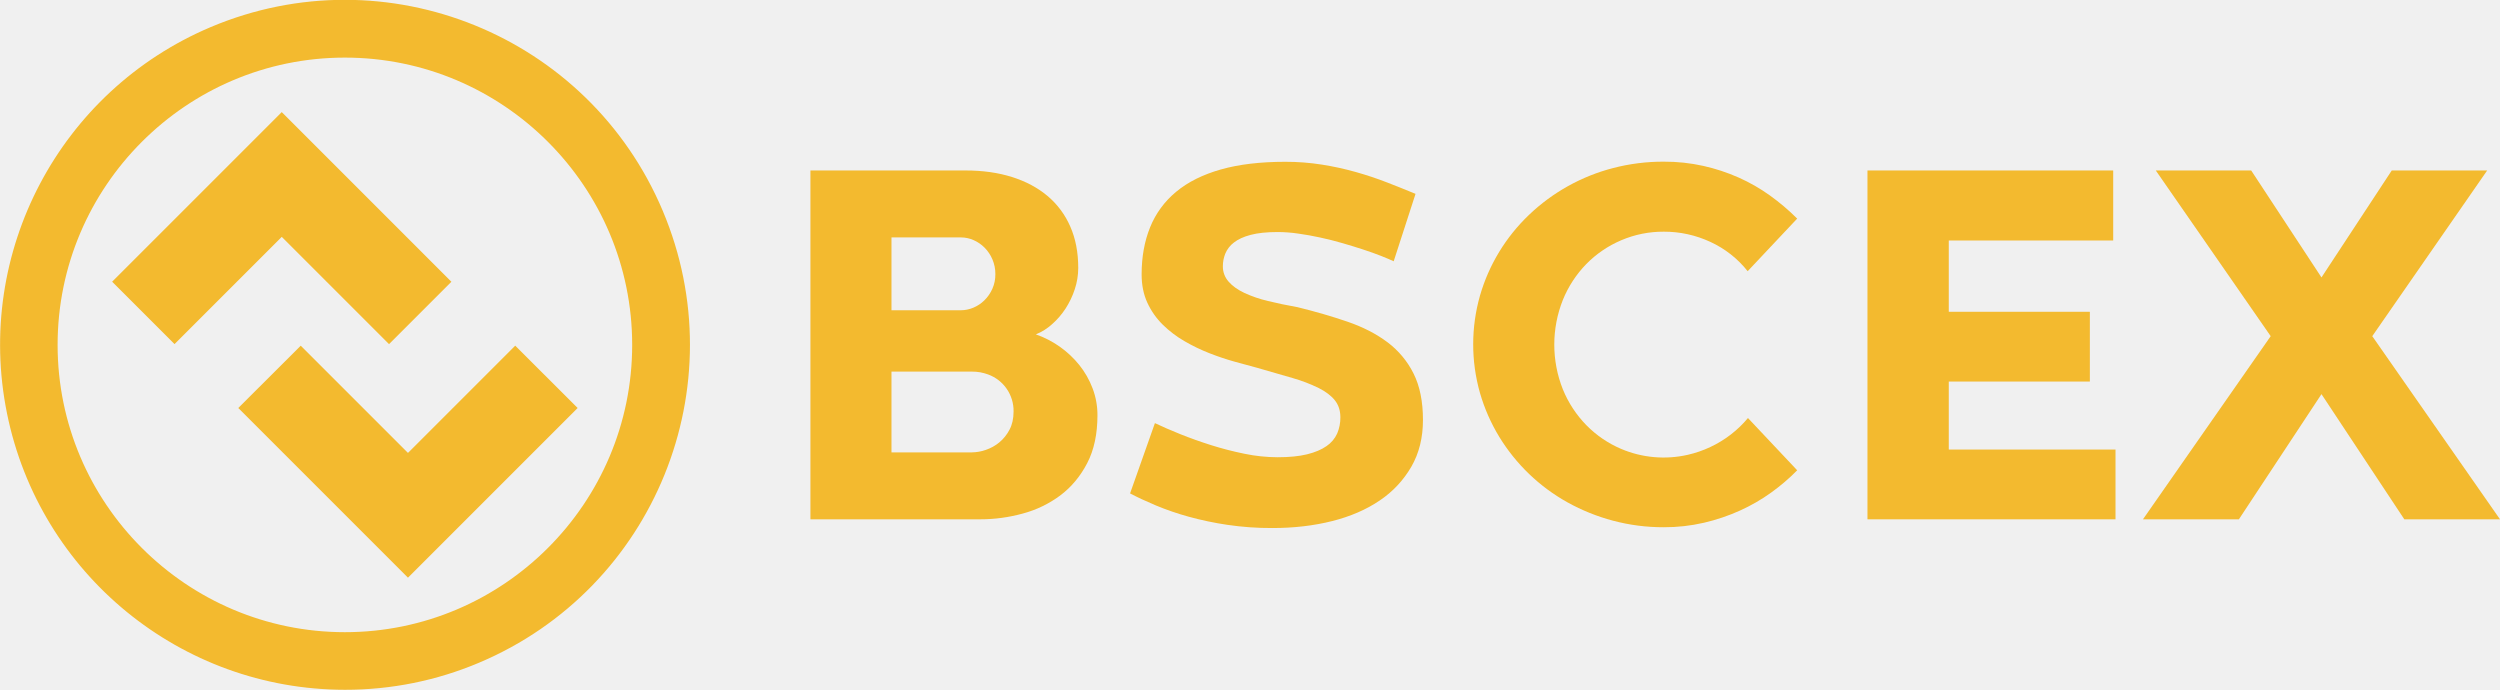
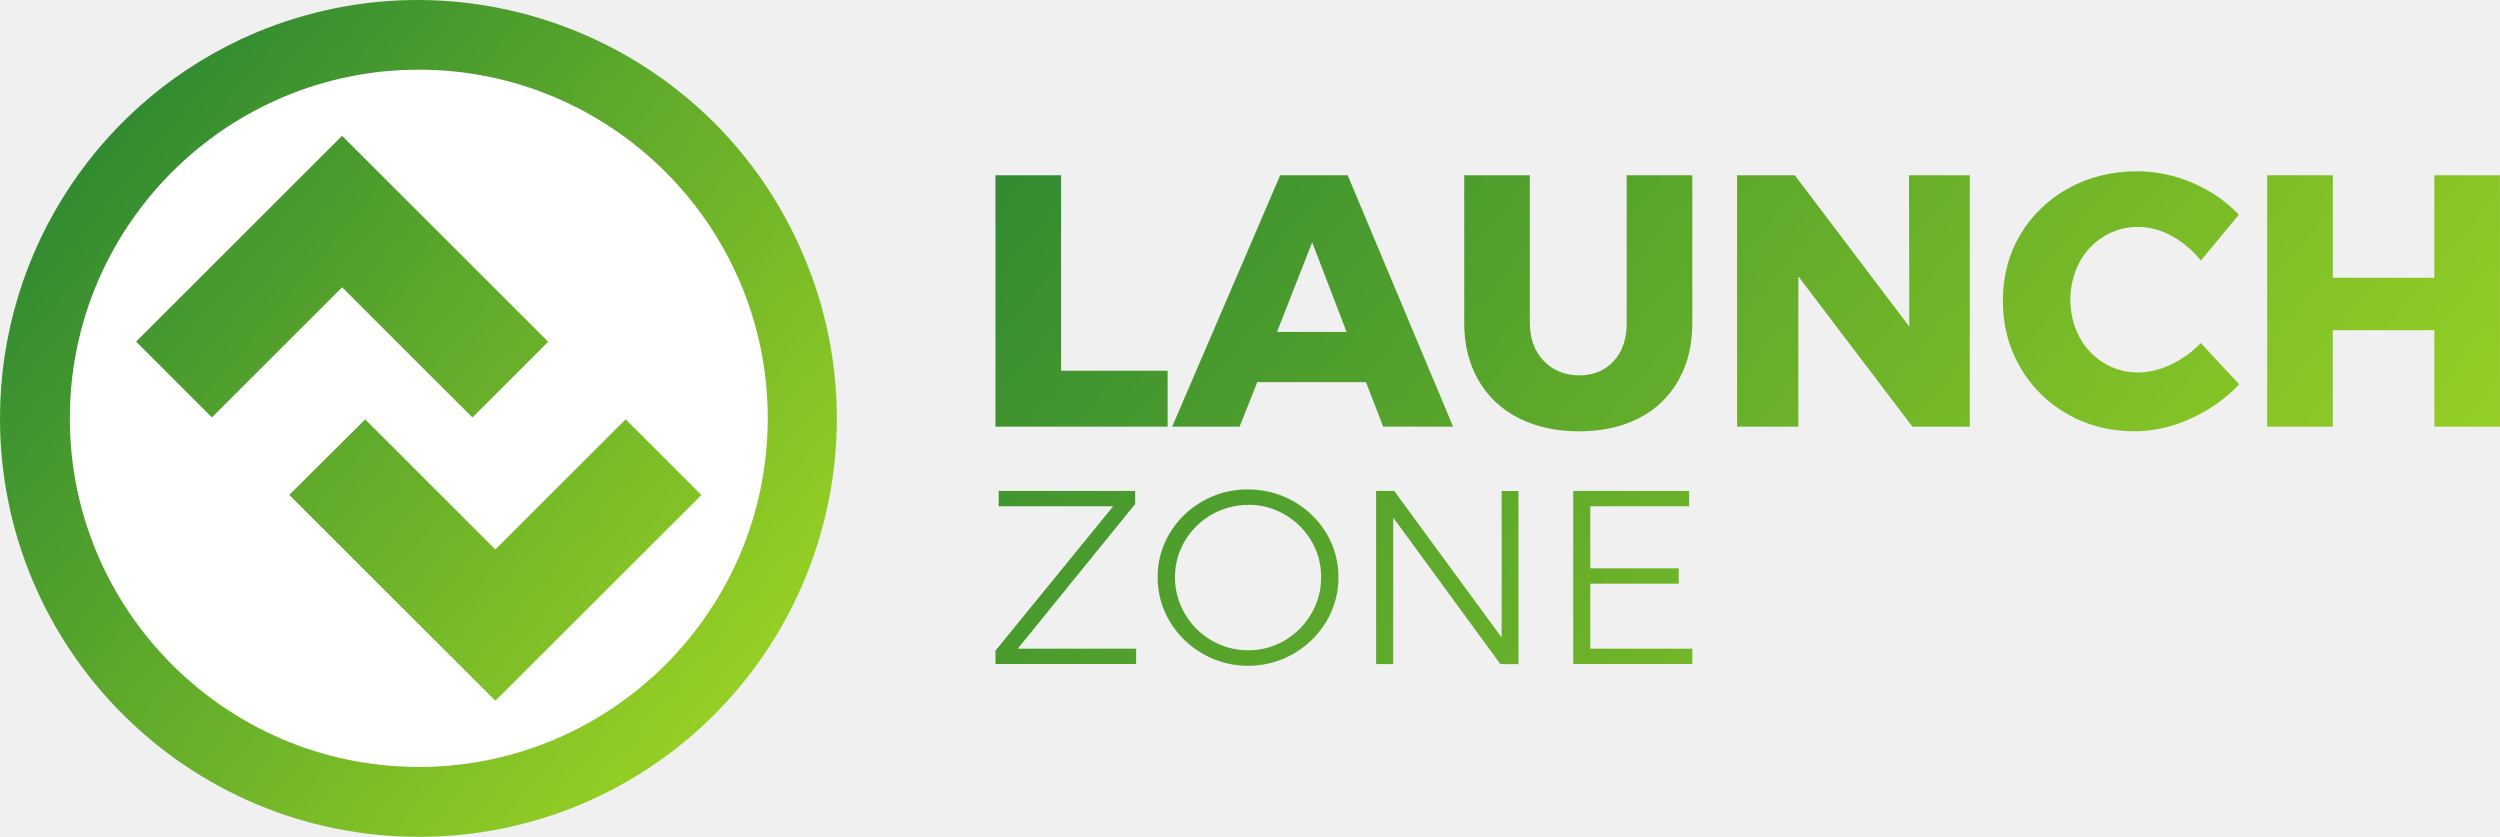
- <svg xmlns="http://www.w3.org/2000/svg" viewBox="0 0 3051.27 841.89">
+ <svg xmlns="http://www.w3.org/2000/svg" xmlns:xlink="http://www.w3.org/1999/xlink" viewBox="0 0 1550.54 519.03">
  <defs>
-     <style>.cls-1{fill:#f3ba2f;}</style>
+     <style>.cls-1{fill:#fff;}.cls-2{fill:url(#linear-gradient);}.cls-3{fill:url(#linear-gradient-2);}</style>
+     <linearGradient id="linear-gradient" x1="60.64" y1="92.67" x2="458.4" y2="426.43" gradientUnits="userSpaceOnUse">
+       <stop offset="0" stop-color="#328b31" />
+       <stop offset="1" stop-color="#96cf24" />
+     </linearGradient>
+     <linearGradient id="linear-gradient-2" x1="735.54" y1="-32.09" x2="1359.91" y2="491.81" xlink:href="#linear-gradient" />
  </defs>
  <g id="Layer_2" data-name="Layer 2">
    <g id="Layer_1-2" data-name="Layer 1">
-       <path class="cls-1" d="M989.14,633.83V208.06h189.4q31.31,0,56.66,8t43.36,23.16a101.49,101.49,0,0,1,27.71,37.26Q1316,298.53,1316,327a82.78,82.78,0,0,1-4.22,26,101,101,0,0,1-11.27,23.64A93.28,93.28,0,0,1,1284,395.74a66.56,66.56,0,0,1-19.72,12.37,118.24,118.24,0,0,1,52.91,37.25,104.26,104.26,0,0,1,16.27,28.49,91.7,91.7,0,0,1,6,32.87q0,34.46-12.52,58.55t-32.71,39.29a135,135,0,0,1-45.87,22.22,195.33,195.33,0,0,1-52,7.05Zm98.92-255.15h84.53a39.48,39.48,0,0,0,15.34-3.13,42.5,42.5,0,0,0,13.46-8.92,46.42,46.42,0,0,0,9.71-13.93,42.9,42.9,0,0,0,3.75-18.16,44.72,44.72,0,0,0-3.6-18,45.68,45.68,0,0,0-9.54-14.25,43.78,43.78,0,0,0-13.47-9.23,37.91,37.91,0,0,0-15.34-3.29h-84.84Zm98.31,173.44a52.85,52.85,0,0,0,16.74-3,52.07,52.07,0,0,0,16.44-9.07,50.05,50.05,0,0,0,12.52-15.5q5-9.39,5-22.23A47.26,47.26,0,0,0,1205.93,457a55.46,55.46,0,0,0-19.56-3.45h-98.31v98.62Z" />
-       <path class="cls-1" d="M1409.58,516.43q13.14,6.27,31,13.46t37.73,13.46A399.51,399.51,0,0,0,1519,553.84a202,202,0,0,0,40.23,4.23q21.6,0,36.16-3.6t23.64-10a37,37,0,0,0,13-15.34,49,49,0,0,0,3.91-19.88q0-12.21-6.73-20.66t-19.72-15a194.64,194.64,0,0,0-31.93-12.21q-18.94-5.64-43.36-12.52-11.91-3.13-27.08-7.36a323.62,323.62,0,0,1-30.84-10.33,219.84,219.84,0,0,1-30.52-14.72,130.44,130.44,0,0,1-26.61-20.19,91.17,91.17,0,0,1-18.79-26.76q-7-15.18-7-34.6,0-31.94,10.33-57.44a108.69,108.69,0,0,1,31.78-43.36q21.43-17.85,54.47-27.24t78.73-9.39a284.71,284.71,0,0,1,44.77,3.44,359.67,359.67,0,0,1,41.48,9.08q19.88,5.64,38,12.68t34.75,13.93L1701,318.89q-6-2.82-15.5-6.58t-21.44-7.67q-11.91-3.9-25.36-7.82t-27.24-6.89q-13.77-3-27.08-4.85a177.48,177.48,0,0,0-24.88-1.88q-20,0-33,3.44T1506,296a32.66,32.66,0,0,0-10.49,13.47,41.35,41.35,0,0,0-3,15.34,27.73,27.73,0,0,0,7,18.94q7.05,8,19.26,13.77a151.49,151.49,0,0,0,28.8,9.86q16.59,4.08,36,7.51,33.18,8.15,61.36,17.85t48.53,25A107.44,107.44,0,0,1,1725.3,456q11.43,22.86,11.43,56.66,0,32.25-14.09,56.82A124.73,124.73,0,0,1,1684,610.82q-24.59,16.74-58.23,25.2T1553,644.47a365.88,365.88,0,0,1-55.1-3.91,398.35,398.35,0,0,1-47.43-10,336.84,336.84,0,0,1-39.6-13.62q-17.85-7.51-31.62-14.71Z" />
-       <path class="cls-1" d="M2193.49,574a245.52,245.52,0,0,1-31.62,27.08,220.78,220.78,0,0,1-38.2,22.07,236.9,236.9,0,0,1-44,14.87,213.85,213.85,0,0,1-49,5.48,238.06,238.06,0,0,1-62-8,242.39,242.39,0,0,1-55.57-22.39,227,227,0,0,1-83.28-80,220.07,220.07,0,0,1-23.47-53.38,217.27,217.27,0,0,1,0-119,219.9,219.9,0,0,1,23.47-53.38,222.27,222.27,0,0,1,36.32-45.08,233.37,233.37,0,0,1,102.53-57.13,242.36,242.36,0,0,1,62-7.83,218.3,218.3,0,0,1,48.21,5.16,231.14,231.14,0,0,1,43.21,14.25,216.34,216.34,0,0,1,38.19,21.91,269.75,269.75,0,0,1,33.19,28.18l-60.43,64.18a124.26,124.26,0,0,0-45.39-35.69,133.48,133.48,0,0,0-57-12.53,130.35,130.35,0,0,0-52,10.49,132.44,132.44,0,0,0-42.57,29A136.29,136.29,0,0,0,1907.5,366a147.63,147.63,0,0,0,0,109.26,136.07,136.07,0,0,0,28.65,43.67,132.12,132.12,0,0,0,42.57,29,132.74,132.74,0,0,0,81.09,7.2,135.63,135.63,0,0,0,27.7-9.55,134.13,134.13,0,0,0,24.89-15.18,132.68,132.68,0,0,0,21-20.19Z" />
-       <path class="cls-1" d="M2279.26,208.06h299.92v85.47H2378.5v87h172.19v85.15H2378.5v83H2582v85.16H2279.26Z" />
-       <path class="cls-1" d="M2833.38,338.61l85.78-130.55h116.46L2895.37,410.3l155.9,223.53H2934.5L2833.38,481.05l-100.8,152.78H2615.49L2771.4,410.3,2631.15,208.06H2747.6Z" />
-       <polygon class="cls-1" points="213.02 419.95 343.87 289.11 474.79 420.02 550.92 343.89 343.87 136.82 136.88 343.82 213.02 419.95" />
-       <polygon class="cls-1" points="367.06 421.93 497.92 552.78 628.83 421.87 705.01 497.97 704.97 498.01 497.92 705.07 290.92 498.08 290.82 497.97 367.06 421.93" />
-       <path class="cls-1" d="M420.94,841.89A421.05,421.05,0,0,1,257.08,33.09,421.05,421.05,0,0,1,584.81,808.8,418.35,418.35,0,0,1,420.94,841.89Zm0-771.58C227.6,70.31,70.31,227.6,70.31,420.94S227.6,771.58,420.94,771.58,771.58,614.29,771.58,420.94,614.29,70.31,420.94,70.31Z" />
+       <ellipse class="cls-1" cx="259.52" cy="259.28" rx="239.22" ry="239" />
+       <path class="cls-2" d="M84.4,211.88,212.16,84.23,340,211.92l-47,47-80.81-80.74-80.77,80.69Zm95,95.06.07.07L307.25,434.65,435.05,307l0,0-47-46.92-80.8,80.72-80.77-80.69ZM360.88,498.63c131.55-56,193.16-207.56,137.88-339.3C443.26,27.08,291-35.18,158.59,20.26A259.65,259.65,0,0,0,0,259.22C-.09,402.63,116.2,519,259.74,519A258.38,258.38,0,0,0,360.88,498.63ZM259.74,43.21c119.34,0,216.43,97,216.43,216.23s-97.1,216.24-216.43,216.24-216.43-97-216.43-216.24S140.4,43.21,259.74,43.21Z" />
+       <path class="cls-3" d="M617.41,264.62H724.18v-34.7H658.12V108.69H617.41Zm283.83,0L835.85,108.69H794l-67,155.93h41.82L779.79,237h67.4l10.68,27.59ZM813.83,150.28l21.35,55.61H792Zm135,50.05V108.69H908.14v91.64q0,20.25,8.79,35.48a59,59,0,0,0,24.91,23.47q16.13,8.22,37.48,8.23t37.26-8.23a58,58,0,0,0,24.47-23.47q8.57-15.23,8.56-35.48V108.69h-40.7v91.64q0,14.91-8.12,23.69t-21.25,8.79q-13.34,0-22-8.9T948.85,200.33Zm235.34,2.23-71-93.87h-35.81V264.62h38V171.41l70.74,93.21h35.59V108.69H1184ZM1365,161.63l23.58-28.48a85.05,85.05,0,0,0-28.69-19.68,86.44,86.44,0,0,0-34.26-7.23q-23.58,0-42.6,10.45a78,78,0,0,0-29.92,28.7q-10.89,18.24-10.9,40.93,0,22.91,10.68,41.37a78.08,78.08,0,0,0,29.36,29.14q18.69,10.68,41.82,10.68a83.5,83.5,0,0,0,34.59-7.9,95.05,95.05,0,0,0,30.14-21.24L1365,212.79a63.45,63.45,0,0,1-18.68,13.34,47.17,47.17,0,0,1-20,4.9,40.45,40.45,0,0,1-21.47-5.9,41.75,41.75,0,0,1-15.24-16.23,50.46,50.46,0,0,1,0-46.05,41.77,41.77,0,0,1,15.24-16.24,40.44,40.44,0,0,1,21.47-5.89,43.12,43.12,0,0,1,20.68,5.67A58.06,58.06,0,0,1,1365,161.63Zm41.15,103h40.71V204.78h62.95v59.84h40.7V108.69h-40.7V172.3h-62.95V108.69h-40.71ZM619.41,314h71l-73,89.54v8.29h87.24v-9.52H631.24l72.8-89.7v-8.14H619.41Zm154.66-10.45a56,56,0,0,0-28.18,7.3,55.28,55.28,0,0,0-20.35,19.73A51.83,51.83,0,0,0,718,358a52.61,52.61,0,0,0,7.53,27.5,56.61,56.61,0,0,0,97.07,0,52.7,52.7,0,0,0,7.52-27.5,51.91,51.91,0,0,0-7.52-27.34,55.43,55.43,0,0,0-20.35-19.73A56.07,56.07,0,0,0,774.07,303.59Zm.16,9.52a44.25,44.25,0,0,1,22.5,6,45.47,45.47,0,0,1,16.51,16.29A43.26,43.26,0,0,1,819.38,358a44.06,44.06,0,0,1-6.14,22.73,45.64,45.64,0,0,1-16.51,16.52,43.83,43.83,0,0,1-22.5,6.06,44.47,44.47,0,0,1-22.73-6.06,45.32,45.32,0,0,1-16.59-16.52A44,44,0,0,1,728.76,358a43.17,43.17,0,0,1,6.15-22.57,45.59,45.59,0,0,1,39.32-22.28Zm157.12,82.33-66.66-90.93H853.48V411.87h10.6V321l66.5,90.92h11.21V304.51H931.35Zm44.39,16.43h73.87v-9.52H986.33V362h54.84v-9.53H986.33V314h61.29v-9.53H975.74Z" />
    </g>
  </g>
</svg>
